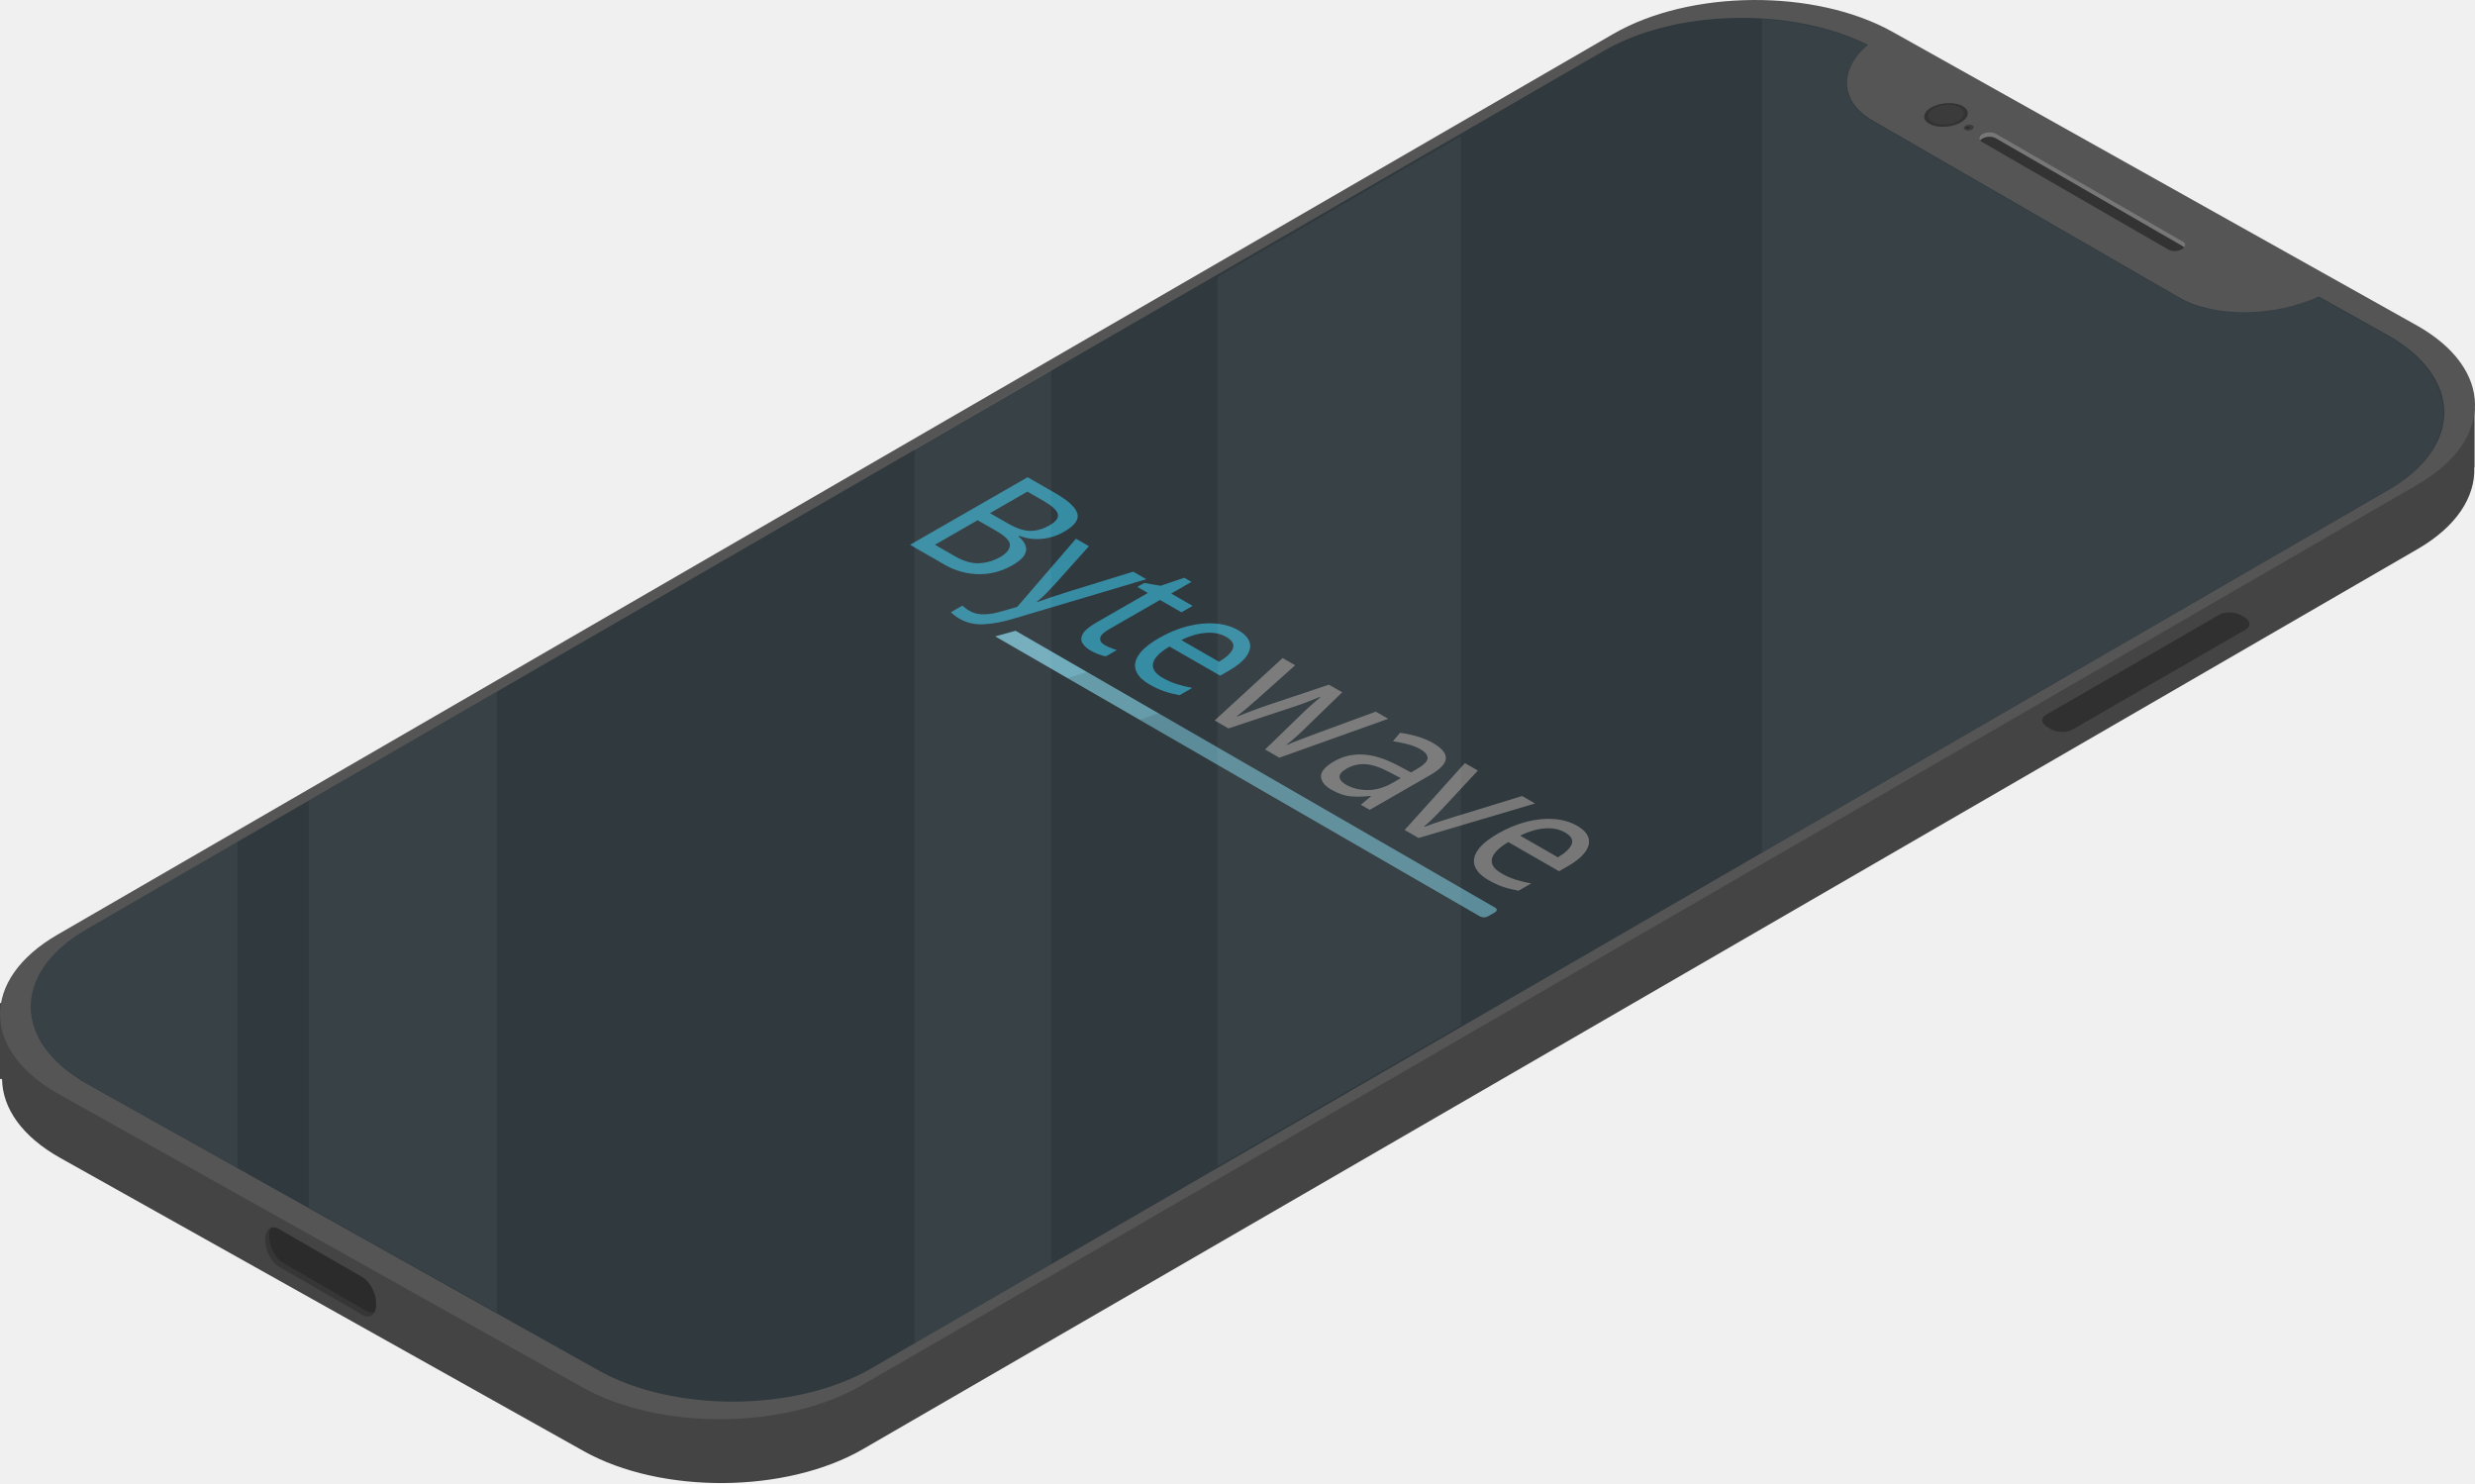
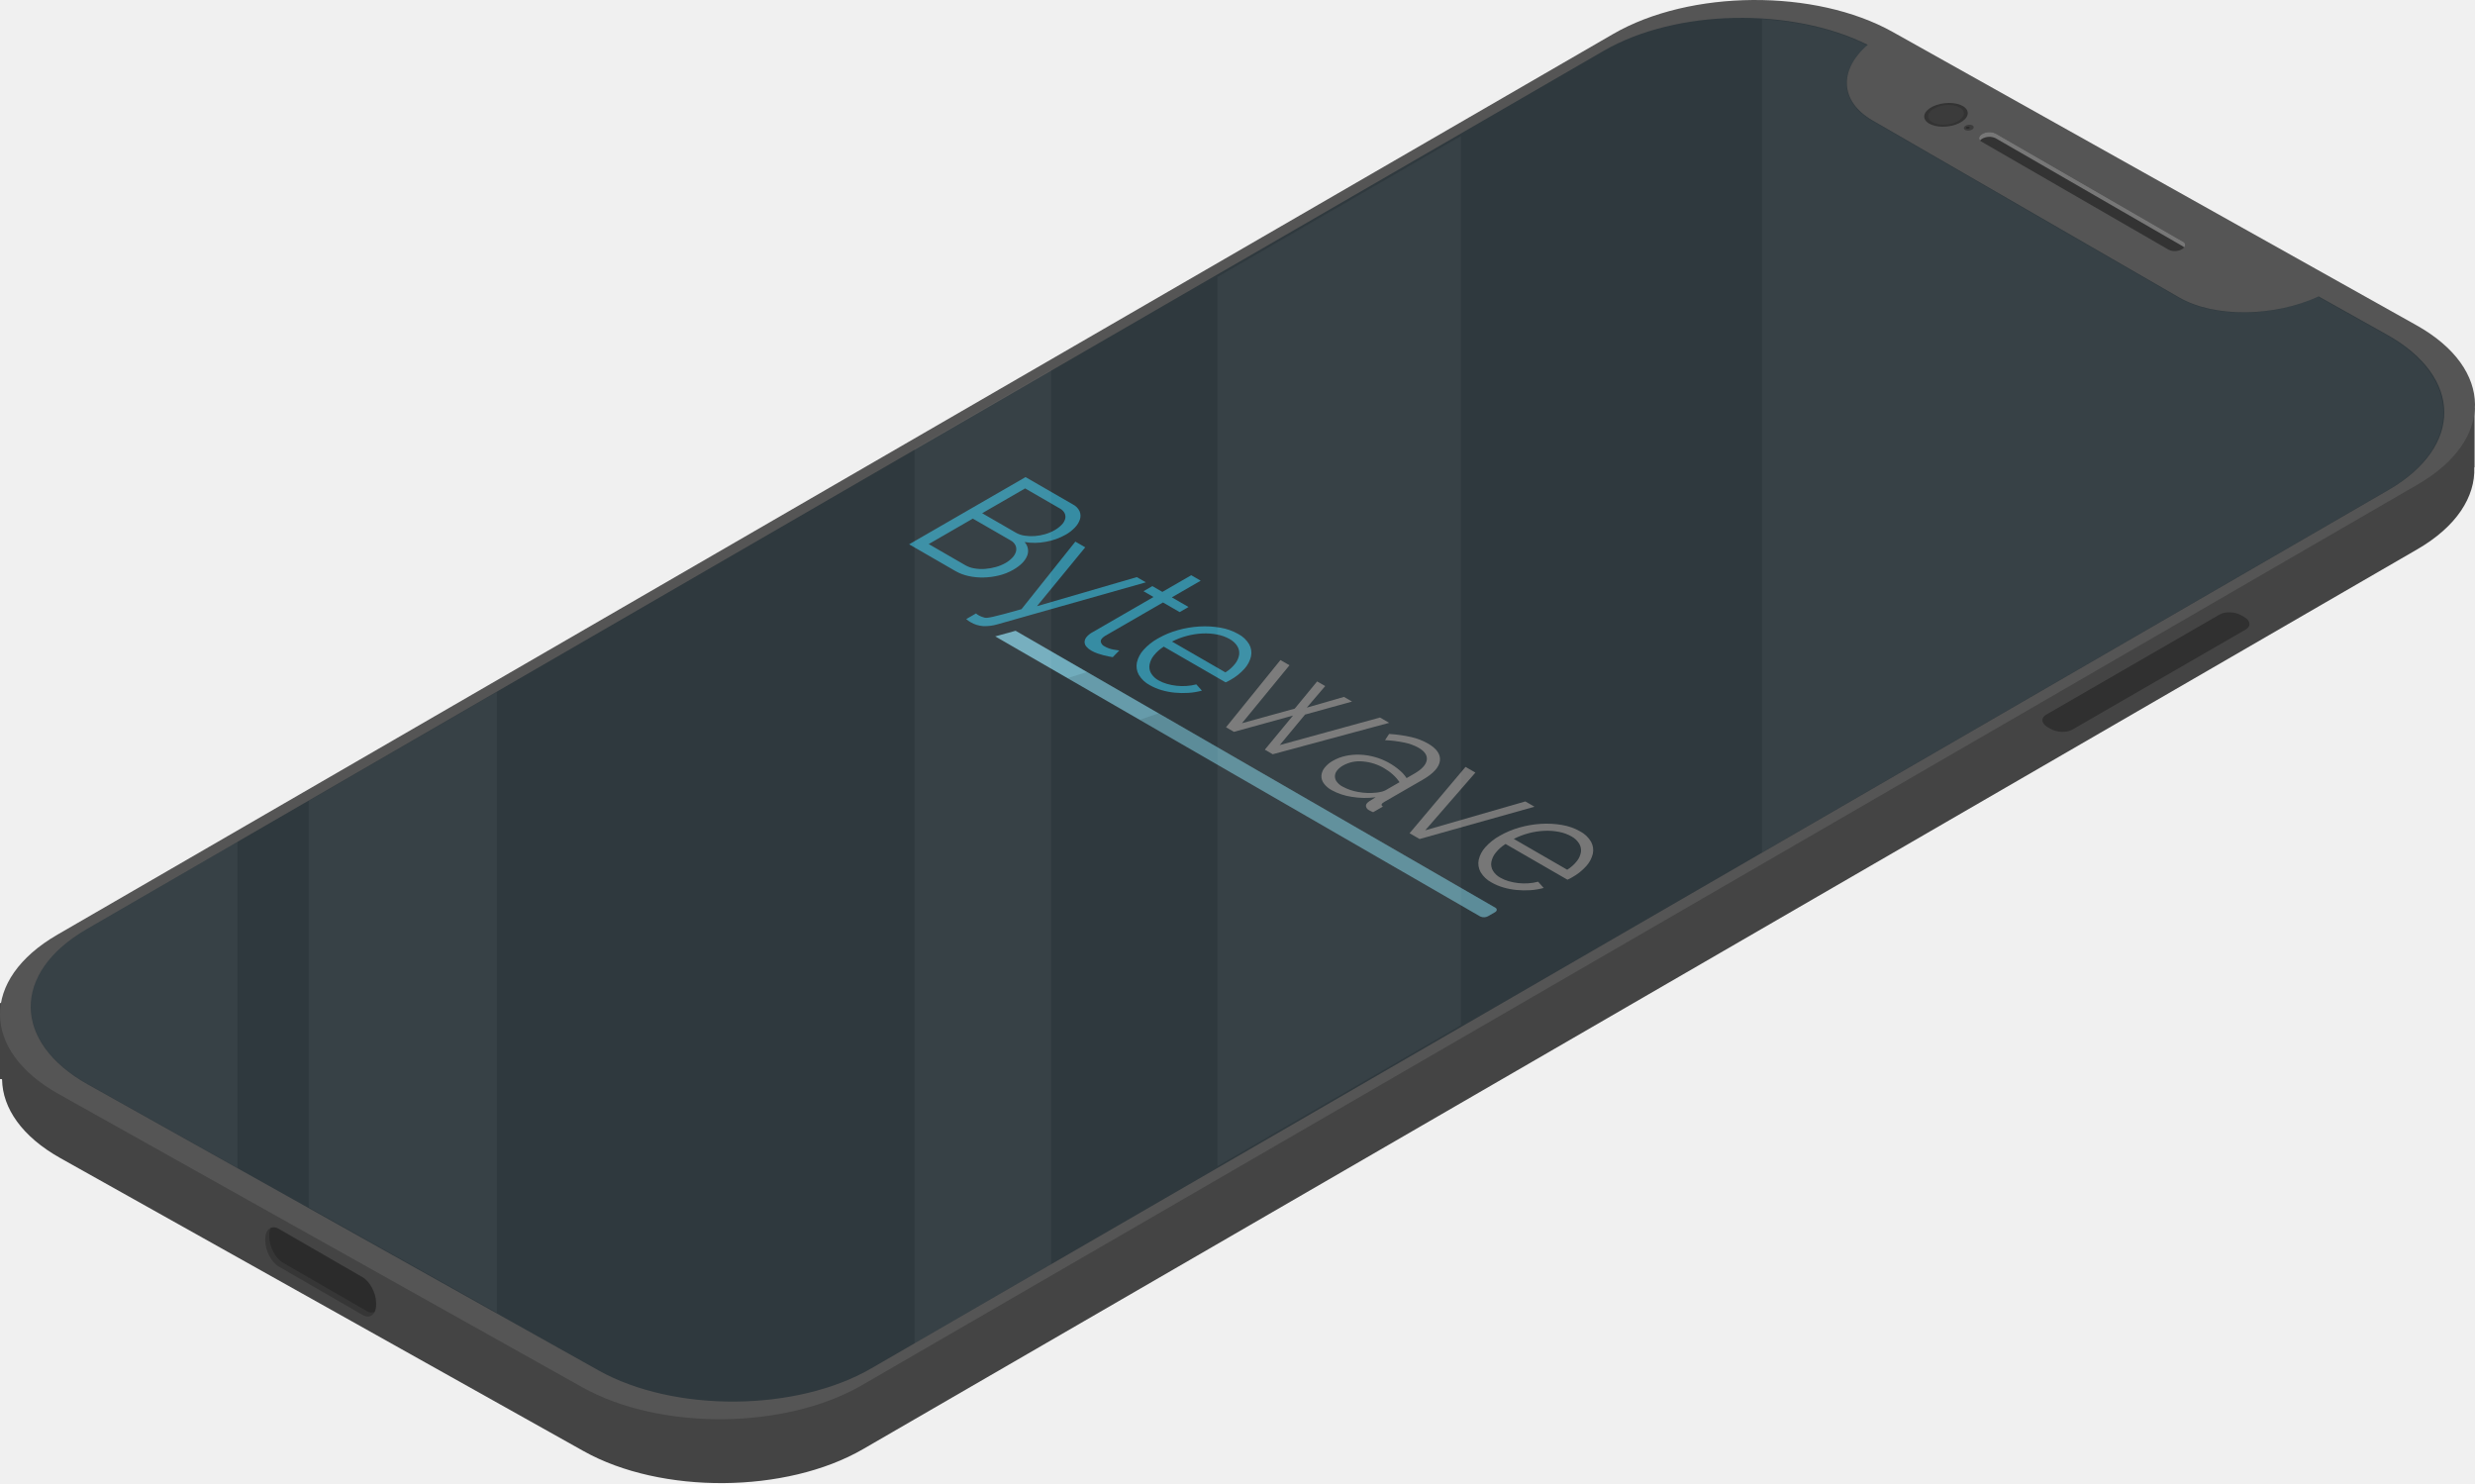
- <svg xmlns="http://www.w3.org/2000/svg" viewBox="0 0 1250.22 749.18">
-   <defs>
-     <style>.cls-1{fill:#444;}.cls-2{fill:#555;}.cls-3{fill:#263238;}.cls-18,.cls-3{opacity:0.8;}.cls-4{opacity:0.3;}.cls-5{opacity:0.4;}.cls-18,.cls-6{fill:#fff;}.cls-6{opacity:0.04;}.cls-7{fill:#333;}.cls-12,.cls-8{fill:#777;}.cls-10,.cls-12,.cls-16,.cls-9{isolation:isolate;}.cls-10,.cls-12{font-size:95.64px;font-family:Raleway, Raleway;}.cls-10{fill:#368ca3;}.cls-11{letter-spacing:-0.01em;}.cls-13{letter-spacing:-0.01em;}.cls-14{letter-spacing:-0.02em;}.cls-15{fill:#71acbc;}.cls-16{opacity:0.1;}.cls-17{opacity:0.05;}.cls-19{fill:none;}.cls-20{opacity:0.2;}</style>
-   </defs>
-   <g data-name="Layer 2">
-     <g data-name="Layer 1">
-       <path class="cls-1" d="M1249.86,236.1l.14-.09v-30.1l-13.38,3.22a72.75,72.75,0,0,0-16.14-12.32L955.85,48.62c-39.17-21.94-102.43-21.49-141.29,1L42.77,496.45,0,506.75V545l1,.1v.21l.05,0c.25,14.44,10,28.78,29.46,39.65L294.82,733c39.12,21.92,102.31,21.46,141.12-1l785.15-454.56C1240.93,266,1250.41,251,1249.86,236.1Z" />
-       <path class="cls-2" d="M814.86,17.17,29,472.16c-38.85,22.49-38.59,58.5.57,80.44L294.1,700.75c39.17,21.93,102.41,21.48,141.26-1l785.89-455c38.85-22.49,38.59-58.51-.57-80.44L956.12,16.16C917-5.77,853.71-5.32,814.86,17.17Z" />
-       <path class="cls-3" d="m1205.9 169.13l-34.64-19.39c-22.17 10.31-52.56 10.86-70.45 0.53l-154.8-89.4c-16.75-9.67-17.11-25.71-2.44-38.22-38.39-19.11-96.83-18.15-133.36 3l-766.43 443.69c-37.88 21.93-37.63 57.05 0.56 78.43l258 144.48c38.2 21.39 99.87 21 137.75-1l766.38-443.69c37.87-21.92 37.62-57.04-0.57-78.43z" />
-       <ellipse class="cls-4" transform="translate(.09 130.32) rotate(-7.5)" cx="994.5" cy="64.5" rx="2.51" ry="1.48" />
-       <ellipse class="cls-4" transform="translate(-1.66 93.69) rotate(-5.39)" cx="994" cy="64.5" rx="1" ry=".49" />
-       <ellipse class="cls-5" transform="translate(-.47 107.43) rotate(-6.25)" cx="983" cy="58" rx="11.05" ry="5.91" />
-       <ellipse class="cls-6" transform="translate(-.28 111.06) rotate(-6.47)" cx="983" cy="58" rx="9.04" ry="4.93" />
-       <path class="cls-7" d="m1095.5 126.18l-94.68-54.67c-1.7-1-1.49-2.71 0.47-3.84a7.45 7.45 0 0 1 6.66 -0.28l94.68 54.67c1.7 1 1.49 2.71-0.48 3.84a7.42 7.42 0 0 1 -6.65 0.28z" />
-       <path class="cls-8" d="M1001.32,70a7.44,7.44,0,0,1,6.66-.27l94.68,54.67a2.56,2.56,0,0,1,.66.53,1.81,1.81,0,0,0-.66-2.91L1008,67.39a7.45,7.45,0,0,0-6.66.28c-1.64,1-2,2.31-1.13,3.31A4.18,4.18,0,0,1,1001.32,70Z" />
-       <g class="cls-9">
-         <text class="cls-10" transform="matrix(.73 .42 -.87 .5 452.91 271.3)">
-           <tspan class="cls-11">B</tspan>
-           <tspan x="62.93" y="0">yte</tspan>
-         </text>
-         <text class="cls-12" transform="matrix(.73 .42 -.87 .5 602.45 357.64)">
-           <tspan class="cls-13">w</tspan>
-           <tspan class="cls-14" x="76.6" y="0">a</tspan>
-           <tspan x="127.29" y="0">ve</tspan>
-         </text>
-         <path class="cls-15" d="M502.72,321.47,747.79,463a4.31,4.31,0,0,0,3.87-.16l3.48-2c1.14-.66,1.27-1.66.28-2.23L513,318.62Z" />
-         <path class="cls-16" d="M539.22,342.55,748.06,463.12a4.07,4.07,0,0,0,3.6-.31l3.48-2c1.14-.66,1.39-1.59.54-2.08L549.13,339.47Z" />
-         <path class="cls-16" d="M575.73,363.62l172.6,99.66a3.94,3.94,0,0,0,3.33-.47l3.48-2c1.14-.66,1.51-1.52.81-1.92l-170.7-98.56Z" />
-       </g>
-       <g class="cls-17">
-         <polygon class="cls-18" points="156 609.92 251 663.12 251 349.5 156 404.5" />
-         <polygon class="cls-18" points="531 186.8 462 226.75 462 678.58 531 638.63" />
-         <polygon class="cls-18" points="738 68.68 615 139.89 615 589.08 738 517.87" />
-         <path class="cls-18" d="M120,425.12,43.8,469.24c-37.85,21.91-37.6,57,.56,78.37L120,590Z" />
-         <path class="cls-18" d="m1205.5 169.27l-34.61-19.38c-22.15 10.3-52.52 10.85-70.39 0.53l-154.74-89.33c-16.77-9.66-17.08-25.69-2.43-38.19-15.44-7.68-34.14-12.06-53.34-13.25v421l316.07-183c37.86-21.92 37.61-57.01-0.56-78.38z" />
-       </g>
-       <path class="cls-19" d="m185.09 643.2l-42.6-24.59c-2.66-1.54-5-0.83-6.13 1.47a4.56 4.56 0 0 1 4.13 0.53l42.6 24.59c3.8 2.2 6.91 8.14 6.91 13.2v0.77a8.38 8.38 0 0 1 -0.77 3.75c1.68-0.72 2.77-2.75 2.77-5.75v-0.77c0-5.06-3.11-11-6.91-13.2z" />
-       <path class="cls-20" d="M190,658.27c0-5-3.08-10.92-6.86-13.1l-42.27-24.4a4.55,4.55,0,0,0-4.11-.53A8.47,8.47,0,0,0,136,624v.76c0,5,3.08,10.92,6.86,13.1l42.27,24.4a4.55,4.55,0,0,0,4.11.53A8.47,8.47,0,0,0,190,659Z" />
-       <path class="cls-4" d="m1134.4 318l-87.72 50.65c-2.78 1.6-7.69 1.4-10.9-0.45l-1.46-0.85c-3.21-1.85-3.57-4.69-0.78-6.29l87.72-50.65c2.78-1.6 7.69-1.4 10.9 0.45l1.46 0.85c3.21 1.82 3.57 4.66 0.78 6.29z" />
-       <path class="cls-20" d="m183.14 664.23l-42.28-24.41c-3.77-2.18-6.86-8.08-6.86-13.1v-0.72c0-5 3.09-7.36 6.86-5.18l42.28 24.41c3.77 2.18 6.86 8.08 6.86 13.1v0.77c0 4.98-3.09 7.31-6.86 5.13z" />
+ <svg xmlns="http://www.w3.org/2000/svg" id="b125ecb1-250e-4613-a4d4-03f0d9553786" data-name="Layer 1" viewBox="0 0 1250.221 749.178">
+   <path d="M2039.856,1045.1l.144-.086v-30.1l-13.384,3.221a72.829,72.829,0,0,0-16.138-12.323l-264.624-148.19c-39.175-21.938-102.433-21.486-141.291,1.011l-771.79,446.826L790,1315.748v38.291l1,.105,0,.2.052.026c.246,14.434,10.039,28.775,29.458,39.649l264.309,148.014c39.129,21.912,102.312,21.46,141.123-1.009l785.149-454.56C2030.931,1074.978,2040.411,1059.964,2039.856,1045.1Z" transform="translate(-790 -809)" style="fill:#444" />
+   <path d="M1604.861,826.169l-785.893,454.99c-38.848,22.491-38.59,58.5.576,80.436l264.56,148.154c39.165,21.933,102.408,21.48,141.256-1.011l785.892-454.99c38.848-22.491,38.591-58.5-.575-80.436l-264.56-148.154C1706.951,803.225,1643.709,803.678,1604.861,826.169Z" transform="translate(-790 -809)" style="fill:#555" />
+   <path d="M1995.888,978.132l-34.636-19.4c-22.167,10.311-52.56,10.866-70.45.538l-154.856-89.406c-16.746-9.669-17.1-25.7-2.44-38.214-38.387-19.115-96.83-18.157-133.358,2.99L833.772,1278.335c-37.883,21.933-37.632,57.051.56,78.439l257.992,144.474c38.192,21.389,99.864,20.948,137.748-.985l766.377-443.692C2034.332,1034.639,2034.081,999.52,1995.888,978.132Z" transform="translate(-790 -809)" style="fill:#263238;opacity:0.8" />
+   <ellipse cx="1784.5" cy="873.5" rx="2.514" ry="1.476" transform="translate(-888.721 -568.684) rotate(-7.498)" style="opacity:0.3" />
+   <ellipse cx="1784" cy="873.5" rx="1.003" ry="0.493" transform="translate(-864.19 -637.489) rotate(-5.392)" style="opacity:0.3" />
+   <ellipse cx="1773" cy="867" rx="11.047" ry="5.913" transform="translate(-873.899 -610.69) rotate(-6.254)" style="opacity:0.4" />
+   <ellipse cx="1773" cy="867" rx="9.04" ry="4.927" transform="translate(-876.349 -603.844) rotate(-6.465)" style="fill:#fff;opacity:0.04" />
+   <path d="M1885.532,935.177l-94.687-54.668c-1.7-.98-1.483-2.709.478-3.841h0a7.424,7.424,0,0,1,6.653-.276l94.687,54.668c1.7.98,1.483,2.709-.478,3.841h0A7.424,7.424,0,0,1,1885.532,935.177Z" transform="translate(-790 -809)" style="fill:#333" />
+   <path d="M1791.323,879.045a7.424,7.424,0,0,1,6.653-.276l94.687,54.668a2.683,2.683,0,0,1,.655.532,1.8,1.8,0,0,0-.655-2.909l-94.687-54.668a7.424,7.424,0,0,0-6.653.276c-1.644.95-2.043,2.314-1.133,3.309A4.028,4.028,0,0,1,1791.323,879.045Z" transform="translate(-790 -809)" style="fill:#777" />
+   <g style="isolation:isolate">
+     <g style="isolation:isolate">
+       <path d="M1301.83,1096.819a27.3,27.3,0,0,1-7.212,2.866,35.746,35.746,0,0,1-7.823,1.03,31.772,31.772,0,0,1-7.572-.737,23.035,23.035,0,0,1-6.528-2.478l-23.461-13.545L1308.039,1050l23.953,13.829a7.333,7.333,0,0,1,3.38,3.482,5.958,5.958,0,0,1,.146,4.053,10.722,10.722,0,0,1-2.521,4.092,19.825,19.825,0,0,1-4.617,3.6,31.337,31.337,0,0,1-10.055,3.615,30.438,30.438,0,0,1-10.776.139,6.51,6.51,0,0,1,1.229,7.117Q1307.212,1093.712,1301.83,1096.819Zm-3.924-3.412a14.636,14.636,0,0,0,3.551-2.78,7.138,7.138,0,0,0,1.771-3.09,4.685,4.685,0,0,0-.255-3.016,5.525,5.525,0,0,0-2.453-2.517l-19.107-11.031-22.28,12.863,18.615,10.747a13.456,13.456,0,0,0,4.493,1.542,21.957,21.957,0,0,0,5.323.252,27.393,27.393,0,0,0,5.457-.961A21.169,21.169,0,0,0,1297.906,1093.407Zm9.927-37.687-21.7,12.528,17.138,9.895a12.34,12.34,0,0,0,4.319,1.44,22.712,22.712,0,0,0,5.142.2,24.822,24.822,0,0,0,5.227-.951,21.554,21.554,0,0,0,4.732-2,15.5,15.5,0,0,0,3.627-2.783,6.845,6.845,0,0,0,1.751-2.958,4.176,4.176,0,0,0-.279-2.839,5.593,5.593,0,0,0-2.4-2.388Z" transform="translate(-790 -809)" style="fill:#368ca3" />
+       <path d="M1283.034,1118.866a6.98,6.98,0,0,0,.576.477,7.383,7.383,0,0,0,.662.429,11.7,11.7,0,0,0,1.676.776,10.858,10.858,0,0,0,1.49.479,5.2,5.2,0,0,0,1.443.019,25.879,25.879,0,0,0,2.888-.532q1.96-.445,5.319-1.328t8.9-2.463L1333.2,1082.6l4.988,2.879-24.377,29.728,50.436-14.682,4.567,2.636-74.694,21.144a23.054,23.054,0,0,1-7.4.987,14.468,14.468,0,0,1-6.513-2.039,11.731,11.731,0,0,1-2.14-1.522Z" transform="translate(-790 -809)" style="fill:#368ca3" />
+       <path d="M1352.1,1140.955c-.447-.067-1.08-.176-1.892-.328s-1.712-.35-2.69-.6-2.024-.562-3.133-.948a18.364,18.364,0,0,1-3.142-1.432,8.912,8.912,0,0,1-2.453-1.99,3.655,3.655,0,0,1-.926-2.3,4.079,4.079,0,0,1,.924-2.479,9.729,9.729,0,0,1,3.011-2.469l30.893-17.836-5.057-2.92,4.472-2.583,5.058,2.92,14.576-8.415,4.777,2.758-14.577,8.415,8.43,4.867-4.473,2.582-8.429-4.866-29.32,16.927q-2.264,1.469-2.115,2.844a3.292,3.292,0,0,0,1.9,2.389,13.743,13.743,0,0,0,4.37,1.613q2.331.438,3.085.491Z" transform="translate(-790 -809)" style="fill:#368ca3" />
+       <path d="M1370.838,1155.119a14.027,14.027,0,0,1-5.6-5.287,8.98,8.98,0,0,1-.944-6.187,14.11,14.11,0,0,1,3.336-6.347,27.938,27.938,0,0,1,7.326-5.811,43.6,43.6,0,0,1,9.943-4.158,50.691,50.691,0,0,1,10.868-1.855,45.569,45.569,0,0,1,10.6.572,27.666,27.666,0,0,1,9.121,3.21,13.807,13.807,0,0,1,5.559,5.266,8.789,8.789,0,0,1,.88,6.1,14.2,14.2,0,0,1-3.317,6.214,27.3,27.3,0,0,1-7.114,5.648q-.663.382-1.36.744a8.059,8.059,0,0,1-1.015.466l-31.259-18.047a19.675,19.675,0,0,0-5.049,4.5,10.562,10.562,0,0,0-2.143,4.645,6.5,6.5,0,0,0,.789,4.329,9.869,9.869,0,0,0,3.822,3.593,18.73,18.73,0,0,0,4.161,1.733,28.589,28.589,0,0,0,9.883,1.068,25.376,25.376,0,0,0,4.98-.807l2.819,3.158a33.42,33.42,0,0,1-6.736,1.131,42.675,42.675,0,0,1-6.978-.108,35.55,35.55,0,0,1-6.731-1.3A27.145,27.145,0,0,1,1370.838,1155.119Zm38.167-6.464a18.793,18.793,0,0,0,4.968-4.448,9.846,9.846,0,0,0,1.976-4.549,6.559,6.559,0,0,0-.949-4.278,10.529,10.529,0,0,0-3.9-3.589,20.342,20.342,0,0,0-6.217-2.251,31.1,31.1,0,0,0-7.41-.548,36.942,36.942,0,0,0-7.85,1.207,37.618,37.618,0,0,0-7.594,2.883Z" transform="translate(-790 -809)" style="fill:#368ca3" />
    </g>
+     <g style="isolation:isolate">
+       <path d="M1487.092,1171.455l4.637,2.677L1432.913,1190l-4-2.312,14.234-17.221-29.829,8.219-4-2.312,27.487-33.957,4.566,2.637-24.008,29.27,26.665-7.366,11.308-13.746,4.074,2.352-9.3,10.887,18.787-5.412,4.074,2.352-23.739,6.569-12.759,15.395Z" transform="translate(-790 -809)" style="fill:#777" />
+       <path d="M1462.711,1208.161a11.952,11.952,0,0,1-4.093-3.558,6.065,6.065,0,0,1-1.111-3.941,7.36,7.36,0,0,1,1.66-3.92,14.023,14.023,0,0,1,4.139-3.443,22.314,22.314,0,0,1,6.548-2.484,28.778,28.778,0,0,1,7.344-.589,32.678,32.678,0,0,1,7.573,1.264,32.723,32.723,0,0,1,12.279,6.658,17.3,17.3,0,0,1,3.471,3.917l3.893-2.247q5.715-3.3,6.3-6.838t-4.128-6.255a24.861,24.861,0,0,0-7.189-2.621,63.189,63.189,0,0,0-9.747-1.228l2.042-3.125a69.982,69.982,0,0,1,11.177,1.576,31.192,31.192,0,0,1,8.434,3.243q6.671,3.852,6.051,8.753t-8.657,9.54L1489.23,1214.1q-2.319,1.34-.633,2.312l-4.97,2.869q-.642-.277-1.177-.536c-.355-.174-.651-.328-.884-.463a2.82,2.82,0,0,1-1.571-2.054q-.163-1.244,1.683-2.472l3.256-2.041a40.441,40.441,0,0,1-12.209-.211A30.218,30.218,0,0,1,1462.711,1208.161Zm5.5-1.8a24.771,24.771,0,0,0,7.9,2.7,30.759,30.759,0,0,0,9.382.3,20.432,20.432,0,0,0,2.459-.445,7.606,7.606,0,0,0,1.966-.73l7.04-4.064a20.176,20.176,0,0,0-3.331-3.836,25.847,25.847,0,0,0-4.478-3.255,25.2,25.2,0,0,0-10.766-3.395,16.85,16.85,0,0,0-9.947,2.052,10.69,10.69,0,0,0-2.833,2.286,5.027,5.027,0,0,0-1.261,2.714,4.551,4.551,0,0,0,.691,2.886A8.522,8.522,0,0,0,1468.211,1206.364Z" transform="translate(-790 -809)" style="fill:#777" />
+       <path d="M1502.031,1229.906l28.26-33.51,4.987,2.879-25.36,29.16,50.577-14.6,4.636,2.677-58.042,16.315Z" transform="translate(-790 -809)" style="fill:#777" />
+       <path d="M1543.489,1254.8a14.009,14.009,0,0,1-5.594-5.286,8.983,8.983,0,0,1-.945-6.188,14.09,14.09,0,0,1,3.337-6.346,27.9,27.9,0,0,1,7.326-5.811,43.552,43.552,0,0,1,9.942-4.159,50.688,50.688,0,0,1,10.869-1.854,45.551,45.551,0,0,1,10.6.572,27.638,27.638,0,0,1,9.123,3.21,13.814,13.814,0,0,1,5.559,5.266,8.794,8.794,0,0,1,.879,6.1,14.208,14.208,0,0,1-3.316,6.214,27.322,27.322,0,0,1-7.115,5.648q-.663.383-1.36.744a7.8,7.8,0,0,1-1.016.465l-31.257-18.046a19.625,19.625,0,0,0-5.049,4.5,10.55,10.55,0,0,0-2.144,4.644,6.506,6.506,0,0,0,.789,4.33,9.88,9.88,0,0,0,3.823,3.593,18.71,18.71,0,0,0,4.161,1.733,28.548,28.548,0,0,0,9.882,1.067,25.268,25.268,0,0,0,4.979-.807l2.82,3.158a33.409,33.409,0,0,1-6.736,1.132,42.789,42.789,0,0,1-6.978-.108,35.723,35.723,0,0,1-6.731-1.3A27.1,27.1,0,0,1,1543.489,1254.8Zm38.167-6.463a18.756,18.756,0,0,0,4.967-4.449,9.836,9.836,0,0,0,1.978-4.549,6.558,6.558,0,0,0-.95-4.277,10.529,10.529,0,0,0-3.9-3.589,20.281,20.281,0,0,0-6.217-2.251,31.1,31.1,0,0,0-7.41-.548,36.949,36.949,0,0,0-7.85,1.206,37.649,37.649,0,0,0-7.593,2.884Z" transform="translate(-790 -809)" style="fill:#777" />
+     </g>
+     <path d="M1292.718,1130.471l245.077,141.5a4.3,4.3,0,0,0,3.866-.161l3.477-2.007c1.143-.66,1.267-1.661.278-2.232l-242.4-139.947Z" transform="translate(-790 -809)" style="fill:#71acbc" />
+     <path d="M1329.223,1151.547l208.84,120.574a4.073,4.073,0,0,0,3.6-.315l3.477-2.007c1.143-.66,1.391-1.589.546-2.077l-206.551-119.253Z" transform="translate(-790 -809)" style="opacity:0.1;isolation:isolate" />
+     <path d="M1365.727,1172.623l172.6,99.653a3.925,3.925,0,0,0,3.33-.47l3.477-2.007c1.143-.66,1.515-1.518.814-1.923l-170.706-98.557Z" transform="translate(-790 -809)" style="opacity:0.1;isolation:isolate" />
  </g>
+   <g style="opacity:0.05">
+     <polygon points="156 609.922 251 663.122 251 349.496 156 404.496 156 609.922" style="fill:#fff;opacity:0.8" />
+     <polygon points="531 186.801 462 226.748 462 678.582 531 638.634 531 186.801" style="fill:#fff;opacity:0.8" />
+     <polygon points="738 68.68 615 139.89 615 589.079 738 517.868 738 68.68" style="fill:#fff;opacity:0.8" />
+     <path d="M910,1234.122l-76.2,44.115c-37.854,21.916-37.6,57.006.56,78.377L910,1398.972Z" transform="translate(-790 -809)" style="fill:#fff;opacity:0.8" />
+     <path d="M1995.513,978.269l-34.61-19.382c-22.149,10.3-52.519,10.858-70.394.537l-154.735-89.336c-16.733-9.661-17.088-25.685-2.439-38.183-15.44-7.689-34.136-12.069-53.335-13.25v420.981l316.073-182.99C2033.926,1034.732,2033.675,999.64,1995.513,978.269Z" transform="translate(-790 -809)" style="fill:#fff;opacity:0.8" />
+   </g>
+   <path d="M975.092,1452.2l-42.6-24.594c-2.667-1.54-4.989-.834-6.139,1.472a4.576,4.576,0,0,1,4.139.528l42.6,24.594c3.8,2.193,6.908,8.133,6.908,13.2v.768a8.411,8.411,0,0,1-.769,3.75c1.676-.717,2.769-2.753,2.769-5.75v-.768C982,1460.336,978.892,1454.4,975.092,1452.2Z" transform="translate(-790 -809)" style="fill:none" />
+   <path d="M980,1467.273c0-5.027-3.085-10.921-6.855-13.1l-42.275-24.407a4.538,4.538,0,0,0-4.107-.524,8.345,8.345,0,0,0-.763,3.721v.762c0,5.027,3.085,10.921,6.855,13.1l42.275,24.407a4.538,4.538,0,0,0,4.107.524,8.345,8.345,0,0,0,.763-3.721Z" transform="translate(-790 -809)" style="opacity:0.2" />
+   <path d="M1924.433,1126.973l-87.718,50.645c-2.783,1.607-7.69,1.4-10.9-.452l-1.461-.844c-3.214-1.855-3.566-4.688-.783-6.295l87.718-50.645c2.783-1.607,7.69-1.4,10.9.452l1.461.844C1926.864,1122.533,1927.216,1125.366,1924.433,1126.973Z" transform="translate(-790 -809)" style="opacity:0.3" />
+   <path d="M973.143,1473.231l-42.286-24.414c-3.771-2.177-6.857-8.073-6.857-13.1v-.762c0-5.028,3.086-7.361,6.857-5.184l42.286,24.414c3.771,2.177,6.857,8.073,6.857,13.1v.762C980,1473.075,976.914,1475.408,973.143,1473.231Z" transform="translate(-790 -809)" style="opacity:0.2" />
</svg>
